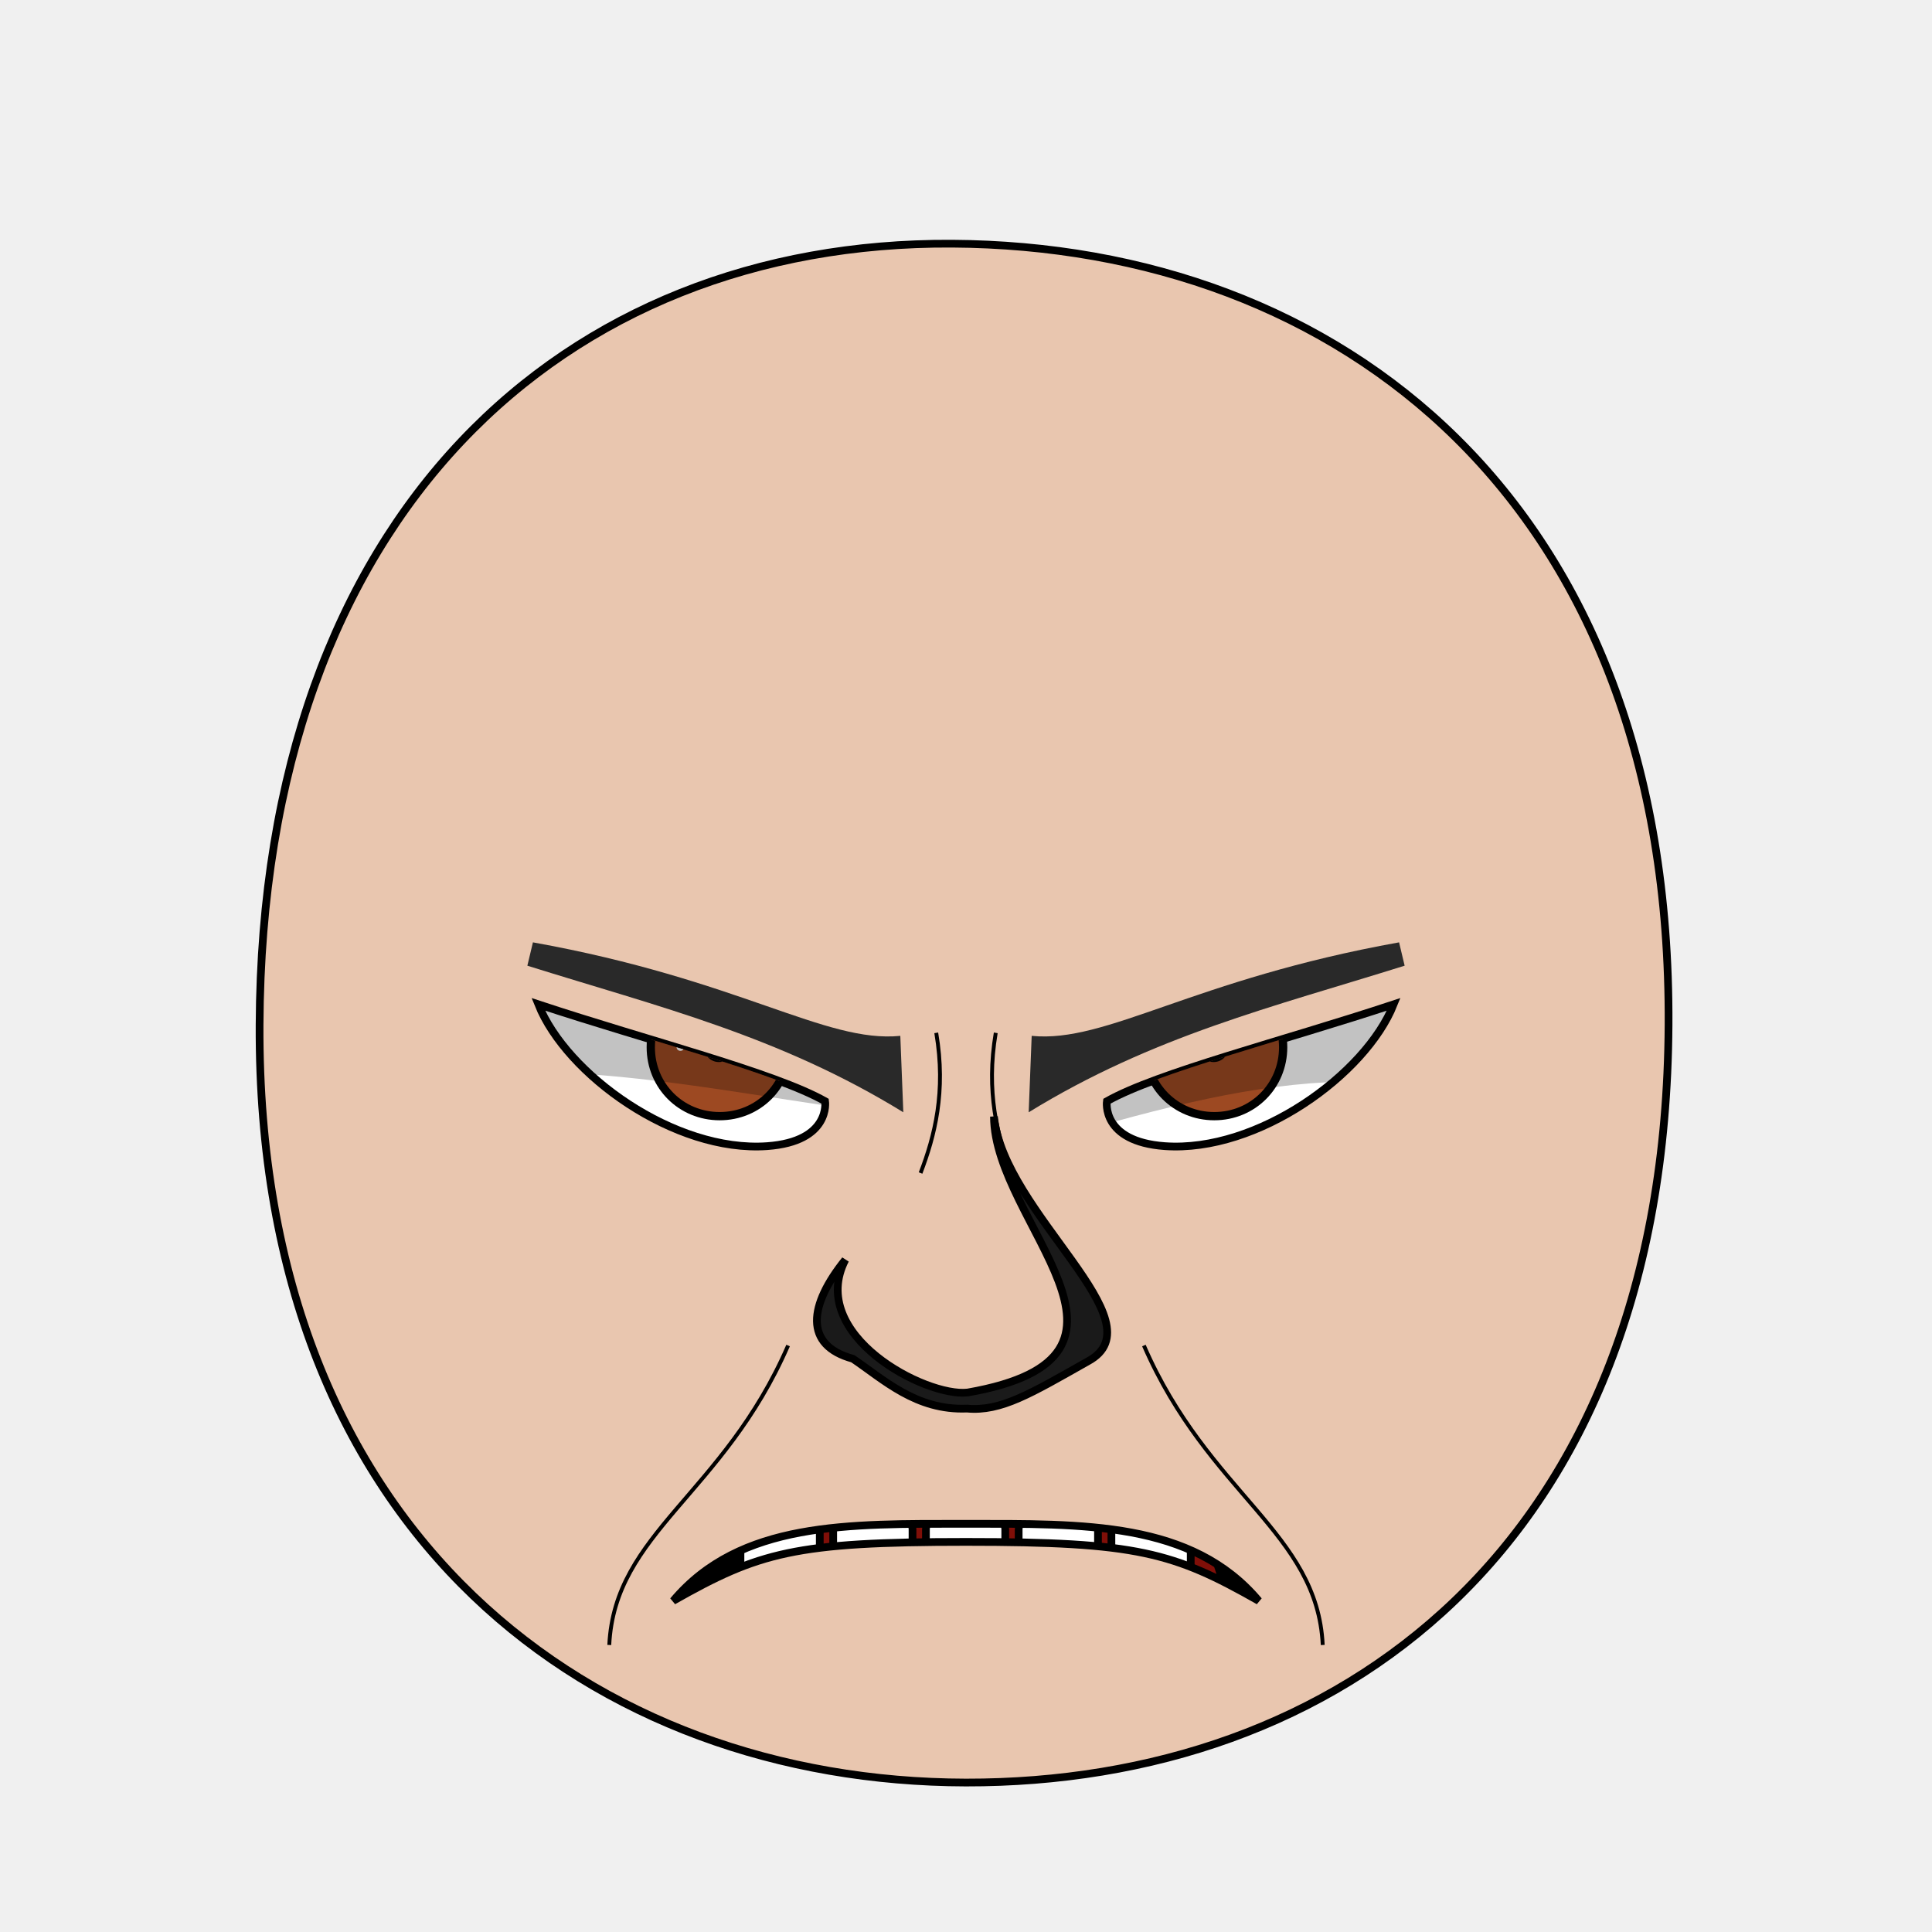
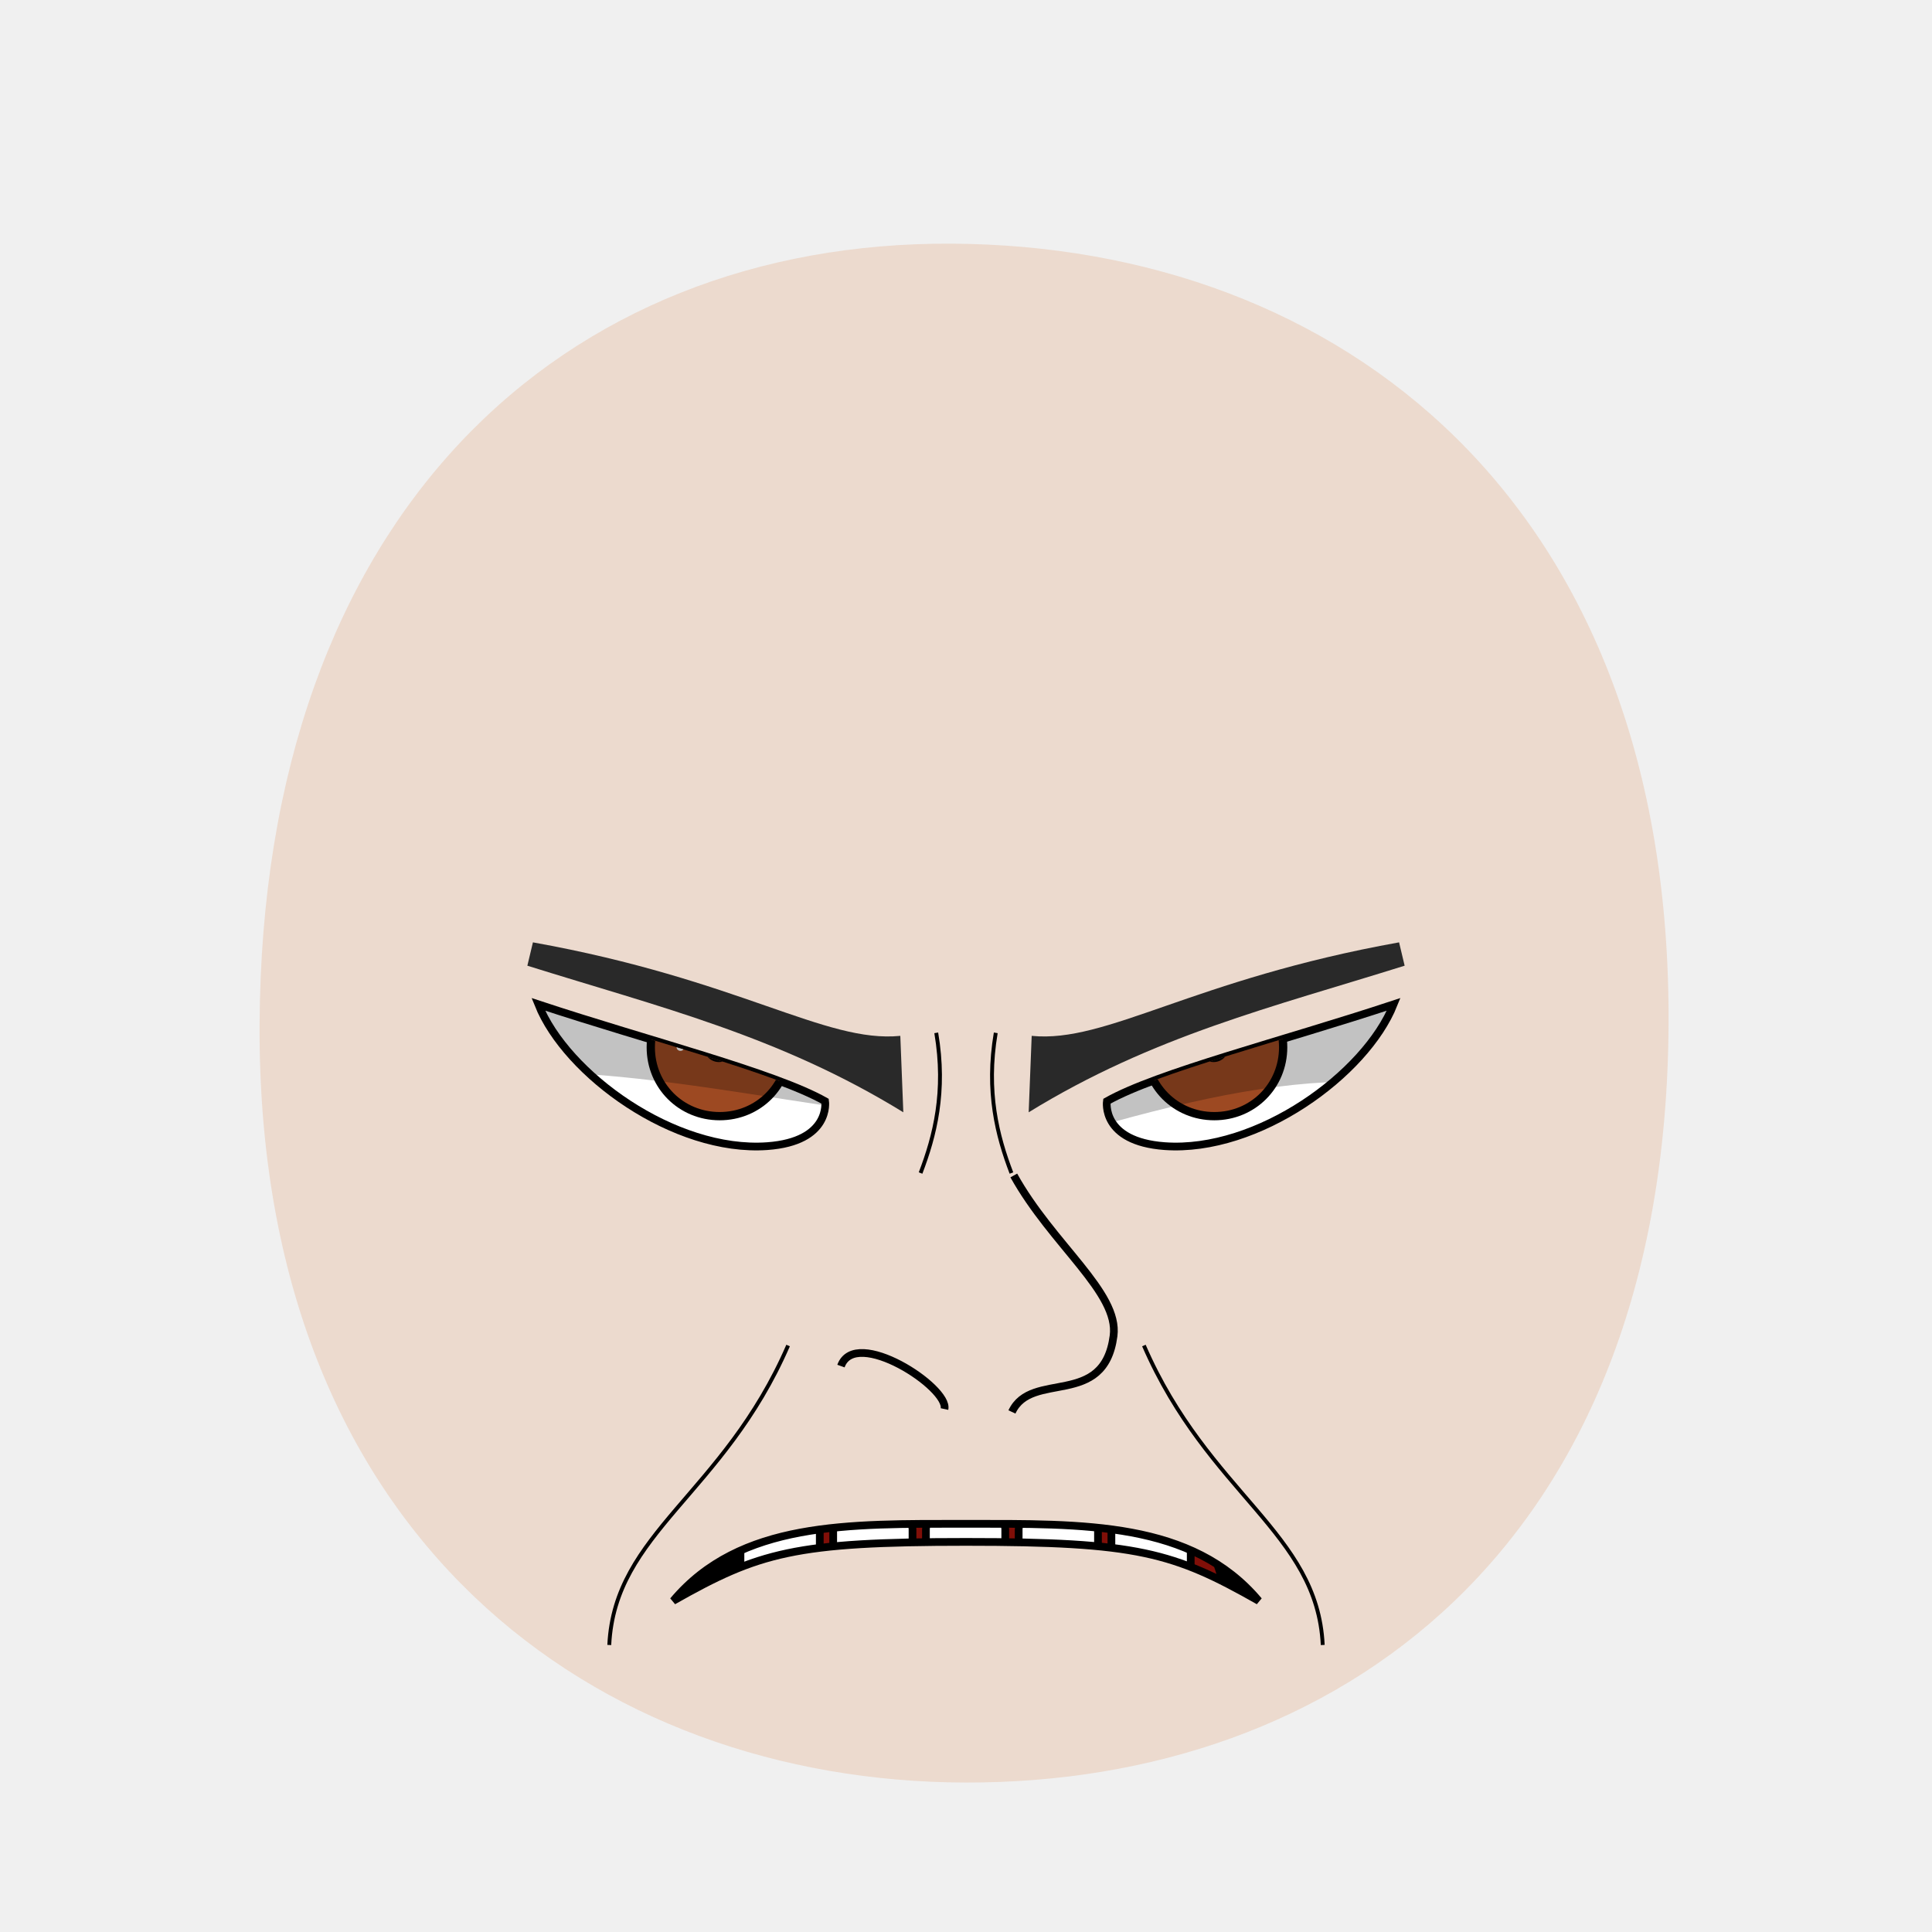
<svg xmlns="http://www.w3.org/2000/svg" xmlns:xlink="http://www.w3.org/1999/xlink" id="emoticon-front-view" viewBox="0 0 250 250" height="100%" width="100%" version="1.1">
  <defs id="defs">
    <clipPath id="clipPath-left-eye">
-       <use transform="matrix(1,0,0,1,0,0)" x="0" width="1" xlink:href="#left-eye-outline" height="1" y="0" id="use-left-eye-outline-1">
- </use>
+       <use transform="matrix(1,0,0,1,0,0)" x="0" width="1" xlink:href="#left-eye-outline" height="1" y="0" id="use-left-eye-outline-1" />
    </clipPath>
    <clipPath id="clipPath-right-eye">
-       <use transform="matrix(-1,0,0,1,250,0)" id="use-left-eye-outline-2" y="0" height="250" xlink:href="#left-eye-outline" width="250" x="0" morph="fixed">
- </use>
+       <use transform="matrix(-1,0,0,1,250,0)" id="use-left-eye-outline-2" y="0" height="250" xlink:href="#left-eye-outline" width="250" x="0" morph="fixed" />
    </clipPath>
    <clipPath id="clipPath-mouth" clipPathUnits="userSpaceOnUse">
-       <use transform="matrix(1,0,0,1,0,0)" height="250" y="0" x="0" xlink:href="#mouth-outline" id="use-mouth-outline" width="250">
- </use>
+       <use transform="matrix(1,0,0,1,0,0)" height="250" y="0" x="0" xlink:href="#mouth-outline" id="use-mouth-outline" width="250" />
    </clipPath>
  </defs>
-   <g id="head">
-     <path d="M 124.98,230.66 C 172.77,230.75 215.51,200.57 215.91,132.64 216.3,64.72 173.26,31.81 123.18,31.53 73.1,31.24 33.88,66.28 33.59,132.64 33.3,199.01 77.19,230.57 124.98,230.66 Z" style="fill:#e9c6af;stroke:#000000;stroke-width:1" id="head-outline">
- </path>
+   <g id="head" morph="fixed">
+     <path style="fill:#e9c6af;stroke:none;stroke-width:1.0;fill-opacity:0.53" d="M 124.98,230.66 C 172.77,230.75 215.51,200.57 215.91,132.64 216.3,64.72 173.26,31.81 123.18,31.53 73.1,31.24 33.88,66.28 33.59,132.64 33.3,199.01 77.19,230.57 124.98,230.66 Z" id="head-outline" />
  </g>
  <g id="left-eye">
-     <path d="M 106.77,142.5 C 106.77,142.5 107.55,147.71 99.28,148.31 87.26,149.16 73.28,139.02 69.66,129.96 83.98,134.7 100.22,138.8 106.77,142.5 Z" style="fill:#ffffff;stroke:#000000;stroke-width:1" id="left-eye-outline">
- </path>
+     <path d="M 106.77,142.5 C 106.77,142.5 107.55,147.71 99.28,148.31 87.26,149.16 73.28,139.02 69.66,129.96 83.98,134.7 100.22,138.8 106.77,142.5 Z" style="fill:#ffffff;stroke:#000000;stroke-width:1" id="left-eye-outline" />
    <g clip-path="url(#clipPath-left-eye)" id="left-eyeball">
      <g id="left-lens">
-         <path d="M 1,0.5 C 1,0.78 0.78,1 0.5,1 0.22,1 0,0.78 0,0.5 0,0.22 0.22,0 0.5,0 0.78,0 1,0.22 1,0.5 z" transform="matrix(17.83,0,0,17.83,84.21,126.6)" style="fill:#9d4922;stroke:#000000;stroke-width:0.06" id="iris" morph="relative">
- </path>
-         <path d="M 1,0.5 C 1,0.78 0.78,1 0.5,1 0.22,1 0,0.78 0,0.5 0,0.22 0.22,0 0.5,0 0.78,0 1,0.22 1,0.5 z" transform="matrix(3.3,0,0,3.3,91.39,133.85)" style="fill:#000000;stroke:#000000;stroke-width:0.17" id="pupil" morph="relative">
- </path>
-         <path d="M 1,0.5 C 1,0.78 0.78,1 0.5,1 0.22,1 0,0.78 0,0.5 0,0.22 0.22,0 0.5,0 0.78,0 1,0.22 1,0.5 z" transform="matrix(1.02,0,0,1.02,87.54,134.96)" style="fill:#ffffff;stroke:none" id="glare" morph="transform-only">
- </path>
+         <path d="M 1,0.5 C 1,0.78 0.78,1 0.5,1 0.22,1 0,0.78 0,0.5 0,0.22 0.22,0 0.5,0 0.78,0 1,0.22 1,0.5 z" transform="matrix(17.83,0,0,17.83,84.21,126.6)" style="fill:#9d4922;stroke:#000000;stroke-width:0.06" id="iris" morph="relative" />
+         <path d="M 1,0.5 C 1,0.78 0.78,1 0.5,1 0.22,1 0,0.78 0,0.5 0,0.22 0.22,0 0.5,0 0.78,0 1,0.22 1,0.5 z" transform="matrix(3.3,0,0,3.3,91.39,133.85)" style="fill:#000000;stroke:#000000;stroke-width:0.17" id="pupil" morph="relative" />
+         <path d="M 1,0.5 C 1,0.78 0.78,1 0.5,1 0.22,1 0,0.78 0,0.5 0,0.22 0.22,0 0.5,0 0.78,0 1,0.22 1,0.5 z" transform="matrix(1.02,0,0,1.02,87.54,134.96)" style="fill:#ffffff;stroke:none" id="glare" morph="transform-only" />
      </g>
-       <path d="M 50,75 125,75 125,145.12 C 101.35,143.77 73.54,134.76 50,140.7 Z" style="opacity:0.24;fill:#000000;stroke:#000000;stroke-width:0px" id="left-lid-shadow">
- </path>
+       <path d="M 50,75 125,75 125,145.12 C 101.35,143.77 73.54,134.76 50,140.7 Z" style="opacity:0.24;fill:#000000;stroke:#000000;stroke-width:0px" id="left-lid-shadow" />
    </g>
  </g>
  <g id="right-eye">
-     <use transform="matrix(-1,0,0,1,250,0)" id="right-eye-outline" y="0" height="250" xlink:href="#left-eye-outline" width="250" x="0" morph="fixed">
- </use>
+     <use transform="matrix(-1,0,0,1,250,0)" id="right-eye-outline" y="0" height="250" xlink:href="#left-eye-outline" width="250" x="0" morph="fixed" />
    <g clip-path="url(#clipPath-right-eye)" id="right-eyeball">
-       <use transform="matrix(1,0,0,1,64,0)" id="right-lens" y="0" height="1" xlink:href="#left-lens" width="1" x="0" morph="fixed">
- </use>
-       <path d="M 125,150.81 125,75 200,75 200,144.27 C 175.16,135.6 157.01,141.08 125,150.81 Z" style="opacity:0.24;fill:#000000;stroke:#000000;stroke-width:0px" id="right-lid-shadow">
- </path>
+       <use transform="matrix(1,0,0,1,64,0)" id="right-lens" y="0" height="1" xlink:href="#left-lens" width="1" x="0" morph="fixed" />
+       <path d="M 125,150.81 125,75 200,75 200,144.27 C 175.16,135.6 157.01,141.08 125,150.81 Z" style="opacity:0.24;fill:#000000;stroke:#000000;stroke-width:0px" id="right-lid-shadow" />
    </g>
  </g>
-   <path d="M 116.89,143.93 C 100.81,134.04 85.31,130.31 68.24,124.96 L 68.96,121.94 C 95.72,126.74 106.77,135.01 116.5,134.04 Z" style="fill:#292929;stroke-width:1" id="left-eye-brow">
- </path>
-   <g id="nose">
-     <path d="M 109.38,163.02 C 104.39,172.76 119.79,180.82 125.22,180.19 152,175.51 128.65,158.33 128.62,144.49 129.86,157.05 150.23,171.05 140.78,176.15 133.38,180.33 129.54,182.67 125.12,182.27 118.55,182.54 114.35,178.52 110.36,175.82 103.98,174.08 104.66,168.88 109.38,163.02 Z" style="fill:#1a1a1a;stroke:#000000;stroke-width:1" id="nose-outline">
- </path>
-   </g>
-   <use transform="matrix(-1,0,0,1,250,0)" x="0" width="250" xlink:href="#left-eye-brow" height="250" y="0" id="right-eye-brow">
- </use>
+   <path d="M 116.89,143.93 C 100.81,134.04 85.31,130.31 68.24,124.96 L 68.96,121.94 C 95.72,126.74 106.77,135.01 116.5,134.04 Z" style="fill:#292929;stroke-width:1" id="left-eye-brow" />
+   <use transform="matrix(-1,0,0,1,250,0)" x="0" width="250" xlink:href="#left-eye-brow" height="250" y="0" id="right-eye-brow" />
  <g id="mouth">
    <g id="mouth-interior" clip-path="url(#clipPath-mouth)">
-       <rect style="fill:#000000;stroke:none" id="mouth-background" x="68.16" width="119.944" height="66.556" y="159.934">
- </rect>
-       <path d="M 94.84,211.42 C 94.51,191.12 110.73,189.74 126.96,189.07 144.51,188.36 158.42,193.11 158.42,211.42 137.23,211.42 116.04,211.42 94.84,211.42 Z" style="fill:#800f08;stroke:none" id="tongue">
- </path>
+       <rect style="fill:#000000;stroke:none" id="mouth-background" x="68.16" width="119.944" height="66.556" y="159.934" />
+       <path d="M 94.84,211.42 C 94.51,191.12 110.73,189.74 126.96,189.07 144.51,188.36 158.42,193.11 158.42,211.42 137.23,211.42 116.04,211.42 94.84,211.42 Z" style="fill:#800f08;stroke:none" id="tongue" />
      <g transform="matrix(1,0,0,1,0.5,7.32)" morph="fix-children" id="upper-teeth">
-         <rect width="10.356" x="96.362" ry="1.325" transform="matrix(0.991225,0.1321854,0,1,0,0)" rx="1.336" y="158.085" height="15.123" id="tooth-02" style="fill:#ffffff;fill-opacity:1;stroke:#000000;stroke-width:1.004;stroke-opacity:1">
- </rect>
-         <rect rx="1.325" y="169.917" height="15.123" transform="matrix(0.999781,0.02092668,0,1,0,0)" id="tooth-03" width="10.267" x="107.205" ry="1.325" style="fill:#ffffff;fill-opacity:1;stroke:#000000;stroke-width:1;stroke-opacity:1">
- </rect>
-         <rect width="10.265" x="119.182" ry="1.325" rx="1.325" y="172.327" height="15.123" id="tooth-04" style="fill:#ffffff;fill-opacity:1;stroke:#000000;stroke-opacity:1">
- </rect>
-         <rect rx="1.325" y="175.003" height="15.123" transform="matrix(0.999781,-0.02092669,0,1,0,0)" id="tooth-05" width="10.267" x="131.211" ry="1.325" style="fill:#ffffff;fill-opacity:1;stroke:#000000;stroke-width:1;stroke-opacity:1">
- </rect>
-         <rect width="10.394" x="144.894" ry="1.325" transform="matrix(0.9876076,-0.1569434,0,1,0,0)" rx="1.341" y="194.778" height="15.123" id="tooth-06" style="fill:#ffffff;fill-opacity:1;stroke:#000000;stroke-width:1.006;stroke-opacity:1">
- </rect>
+         <rect width="10.356" x="96.362" ry="1.325" transform="matrix(0.991225,0.1321854,0,1,0,0)" rx="1.336" y="158.085" height="15.123" id="tooth-02" style="fill:#ffffff;fill-opacity:1;stroke:#000000;stroke-width:1.004;stroke-opacity:1" />
+         <rect rx="1.325" y="169.917" height="15.123" transform="matrix(0.999781,0.02092668,0,1,0,0)" id="tooth-03" width="10.267" x="107.205" ry="1.325" style="fill:#ffffff;fill-opacity:1;stroke:#000000;stroke-width:1;stroke-opacity:1" />
+         <rect width="10.265" x="119.182" ry="1.325" rx="1.325" y="172.327" height="15.123" id="tooth-04" style="fill:#ffffff;fill-opacity:1;stroke:#000000;stroke-opacity:1" />
+         <rect rx="1.325" y="175.003" height="15.123" transform="matrix(0.999781,-0.02092669,0,1,0,0)" id="tooth-05" width="10.267" x="131.211" ry="1.325" style="fill:#ffffff;fill-opacity:1;stroke:#000000;stroke-width:1;stroke-opacity:1" />
+         <rect width="10.394" x="144.894" ry="1.325" transform="matrix(0.9876076,-0.1569434,0,1,0,0)" rx="1.341" y="194.778" height="15.123" id="tooth-06" style="fill:#ffffff;fill-opacity:1;stroke:#000000;stroke-width:1.006;stroke-opacity:1" />
      </g>
      <g transform="matrix(1,0,0,1,0.5,24.47)" id="lower-teeth" morph="fix-children">
-         <rect style="fill:#ffffff;fill-opacity:1;stroke:#000000;stroke-opacity:1" ry="1.325" x="95.315" width="10.265" id="tooth-09" height="15.123" y="172.091" rx="1.325">
- </rect>
-         <rect style="fill:#ffffff;fill-opacity:1;stroke:#000000;stroke-opacity:1" id="tooth-10" height="15.123" y="172.091" rx="1.325" ry="1.325" x="107.315" width="10.265">
- </rect>
-         <rect style="fill:#ffffff;fill-opacity:1;stroke:#000000;stroke-opacity:1" ry="1.325" x="119.315" width="10.265" id="tooth-11" height="15.123" y="172.091" rx="1.325">
- </rect>
-         <rect style="fill:#ffffff;fill-opacity:1;stroke:#000000;stroke-opacity:1" id="tooth-12" height="15.123" y="172.091" rx="1.325" ry="1.325" x="131.315" width="10.265">
- </rect>
-         <rect style="fill:#ffffff;fill-opacity:1;stroke:#000000;stroke-opacity:1" ry="1.325" x="143.315" width="10.265" id="tooth-13" height="15.123" y="172.091" rx="1.325">
- </rect>
+         <rect style="fill:#ffffff;fill-opacity:1;stroke:#000000;stroke-opacity:1" ry="1.325" x="95.315" width="10.265" id="tooth-09" height="15.123" y="172.091" rx="1.325" />
+         <rect style="fill:#ffffff;fill-opacity:1;stroke:#000000;stroke-opacity:1" id="tooth-10" height="15.123" y="172.091" rx="1.325" ry="1.325" x="107.315" width="10.265" />
+         <rect style="fill:#ffffff;fill-opacity:1;stroke:#000000;stroke-opacity:1" ry="1.325" x="119.315" width="10.265" id="tooth-11" height="15.123" y="172.091" rx="1.325" />
+         <rect style="fill:#ffffff;fill-opacity:1;stroke:#000000;stroke-opacity:1" id="tooth-12" height="15.123" y="172.091" rx="1.325" ry="1.325" x="131.315" width="10.265" />
+         <rect style="fill:#ffffff;fill-opacity:1;stroke:#000000;stroke-opacity:1" ry="1.325" x="143.315" width="10.265" id="tooth-13" height="15.123" y="172.091" rx="1.325" />
      </g>
    </g>
-     <path style="fill:none;stroke:#000000;stroke-width:1px" d="M 162.88,207.15 C 151.82,200.87 147.15,199.52 125,199.52 102.85,199.52 98.19,200.87 87.11,207.15 95.76,196.86 109.75,197.18 125,197.18 140.25,197.18 154.24,196.86 162.88,207.15 Z" id="mouth-outline">
- </path>
+     <path style="fill:none;stroke:#000000;stroke-width:1px" d="M 162.88,207.15 C 151.82,200.87 147.15,199.52 125,199.52 102.85,199.52 98.19,200.87 87.11,207.15 95.76,196.86 109.75,197.18 125,197.18 140.25,197.18 154.24,196.86 162.88,207.15 Z" id="mouth-outline" />
  </g>
  <g id="wrinkles">
-     <path d="M 121.15,133.65 C 122.44,141.26 120.95,147.01 119.12,151.79" style="fill:none;stroke:#000000;stroke-width:0.5" id="wrinkle-left-brow">
- </path>
-     <path d="M 78.84,212.86 C 79.54,198.3 93.6,193.38 101.98,174.11" style="fill:none;stroke:#000000;stroke-width:0.5" id="wrinkle-left-cheek">
- </path>
-     <use transform="matrix(-1,0,0,1,250,0)" morph="fixed" height="250" y="0" x="0" xlink:href="#wrinkle-left-brow" id="wrinkle-right-brow" width="250">
- </use>
-     <use transform="matrix(-1,0,0,1,250,0)" morph="fixed" height="250" y="0" x="0" xlink:href="#wrinkle-left-cheek" id="wrinkle-right-cheek" width="250">
- </use>
+     <path d="M 121.15,133.65 C 122.44,141.26 120.95,147.01 119.12,151.79" style="fill:none;stroke:#000000;stroke-width:0.5" id="wrinkle-left-brow" />
+     <path d="M 78.84,212.86 C 79.54,198.3 93.6,193.38 101.98,174.11" style="fill:none;stroke:#000000;stroke-width:0.5" id="wrinkle-left-cheek" />
+     <use transform="matrix(-1,0,0,1,250,0)" morph="fixed" height="250" y="0" x="0" xlink:href="#wrinkle-left-brow" id="wrinkle-right-brow" width="250" />
+     <use transform="matrix(-1,0,0,1,250,0)" morph="fixed" height="250" y="0" x="0" xlink:href="#wrinkle-left-cheek" id="wrinkle-right-cheek" width="250" />
+   </g>
+   <g id="nose">
+     <path d="m 108.82,176.77 c 1.845,-5.14 14.005,2.77 13.395,5.56 m 8.97,-30.225 c 4.98,8.97 13.642,15.144 12.91,20.75 -1.23,9.424 -10.63,4.42 -13.15,9.85" style="fill:none;stroke:#000000" id="nose-path" />
  </g>
</svg>
